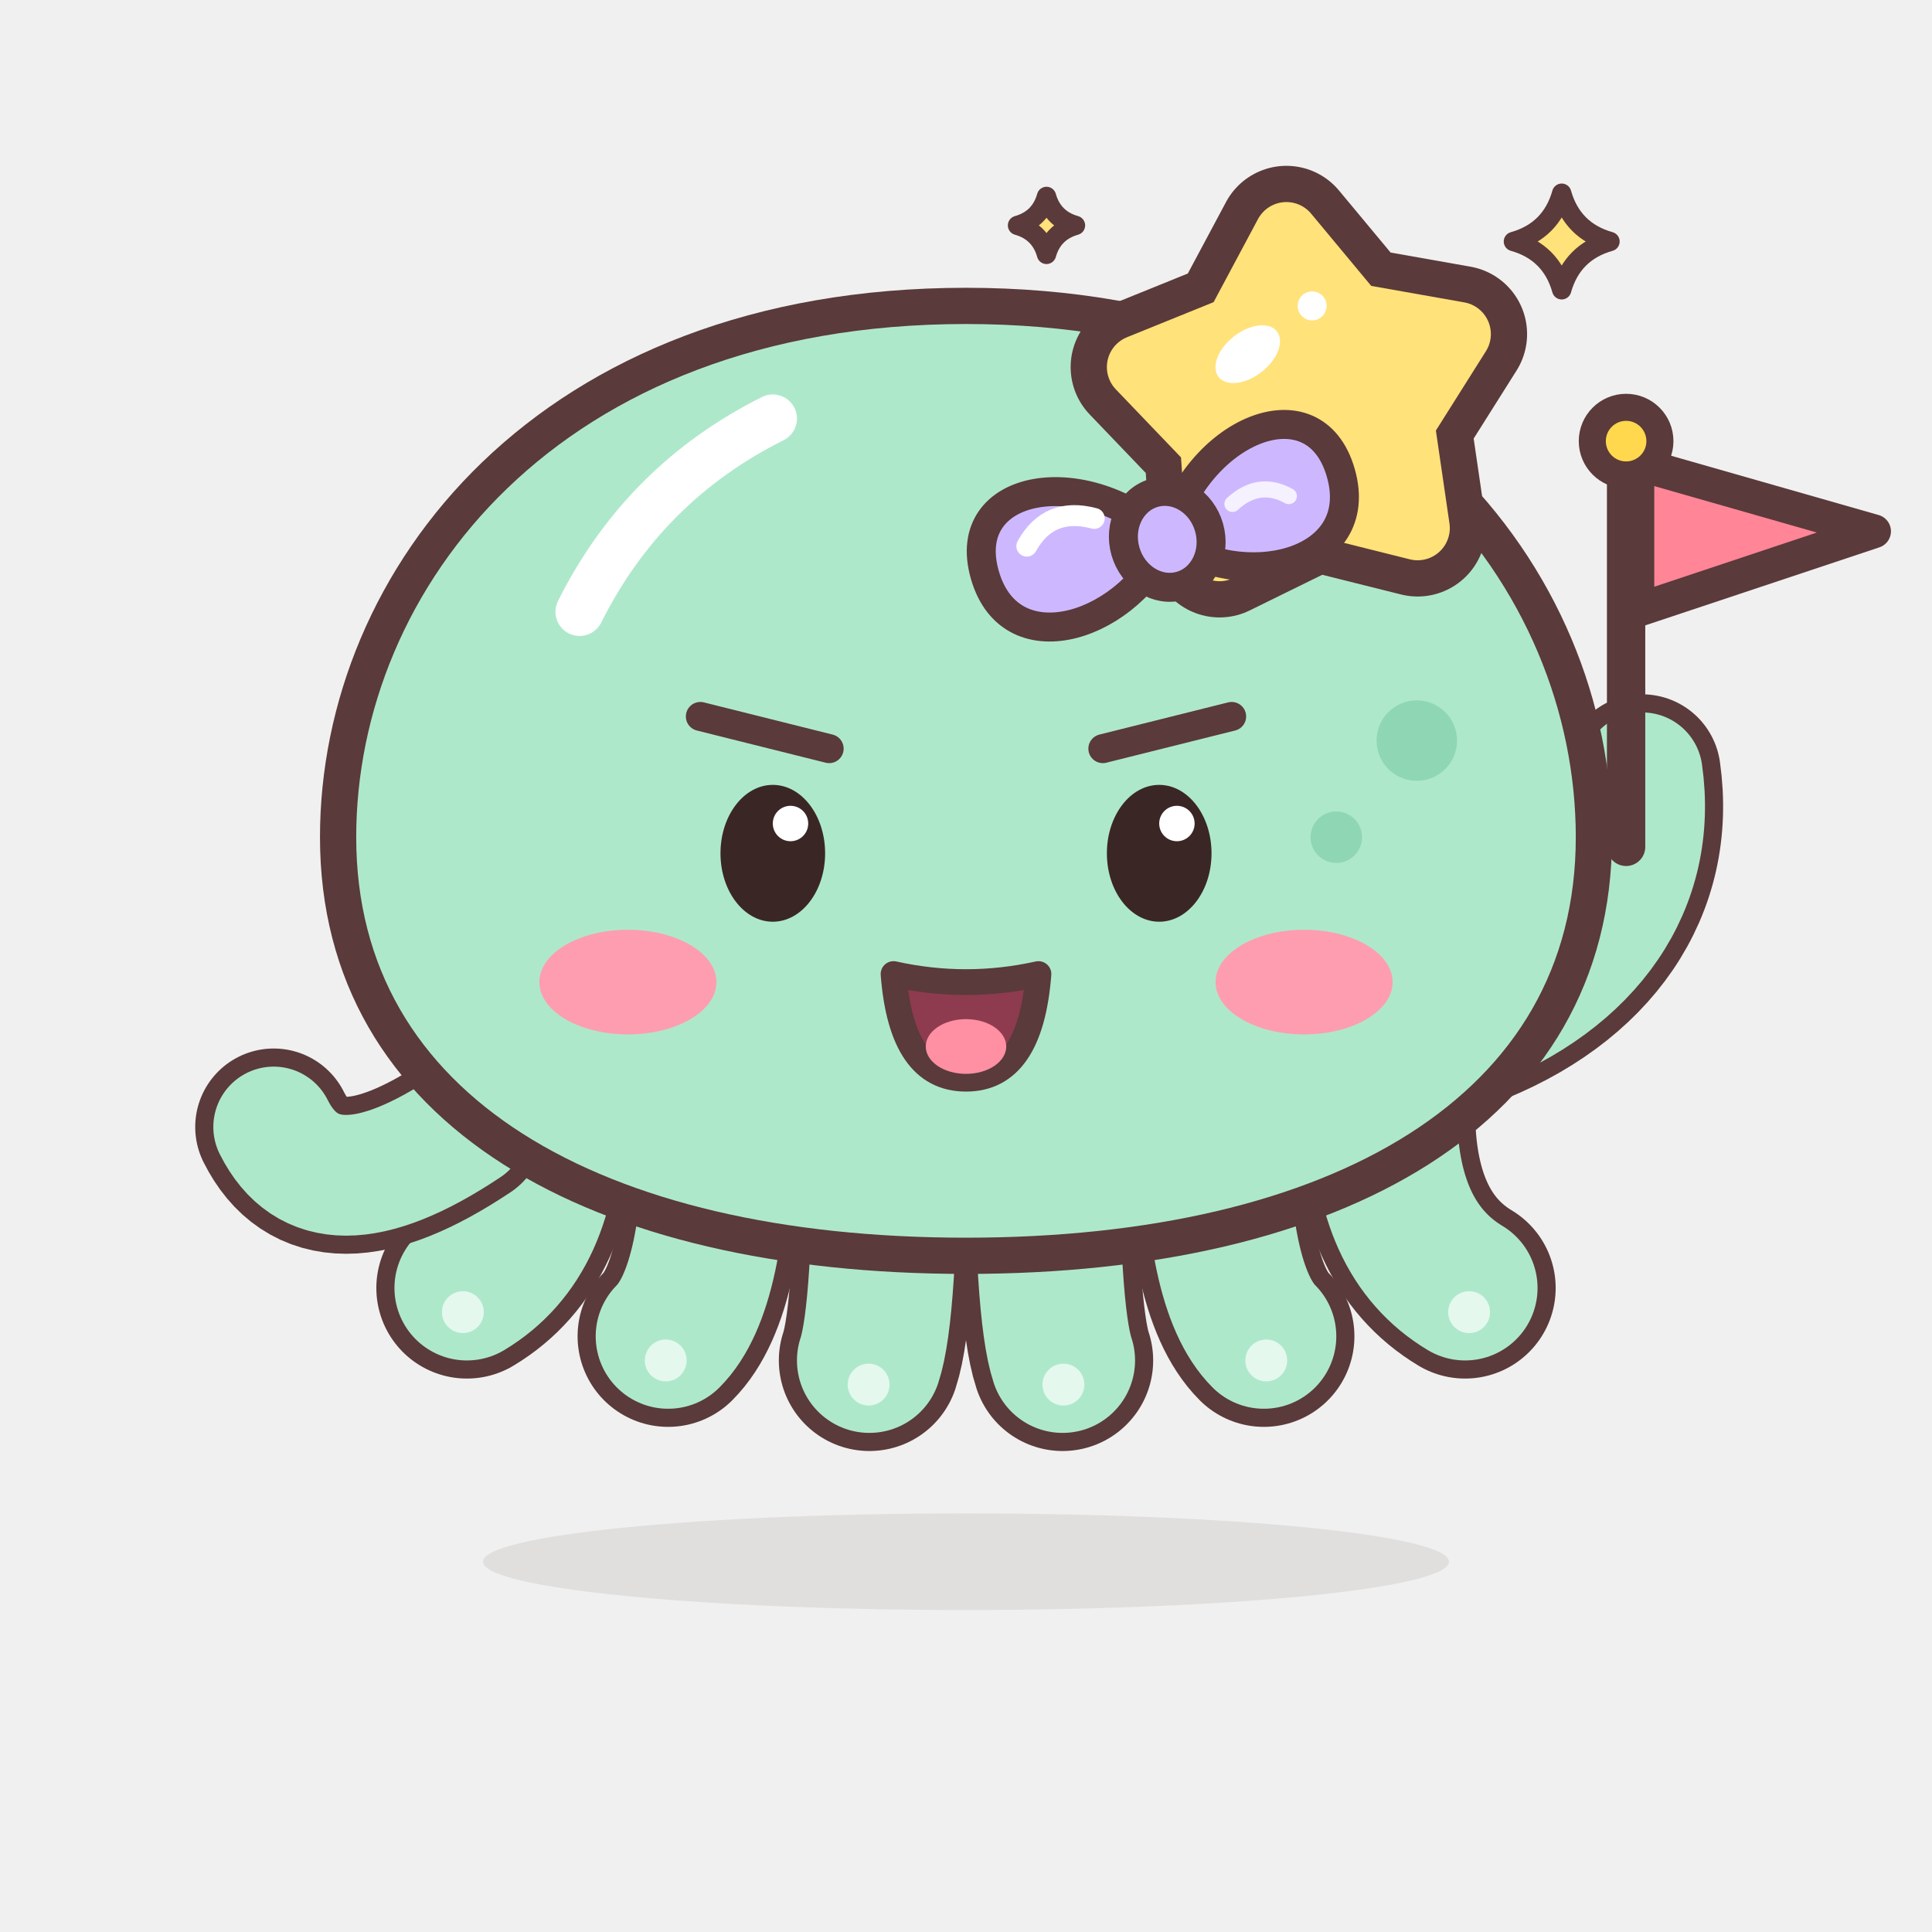
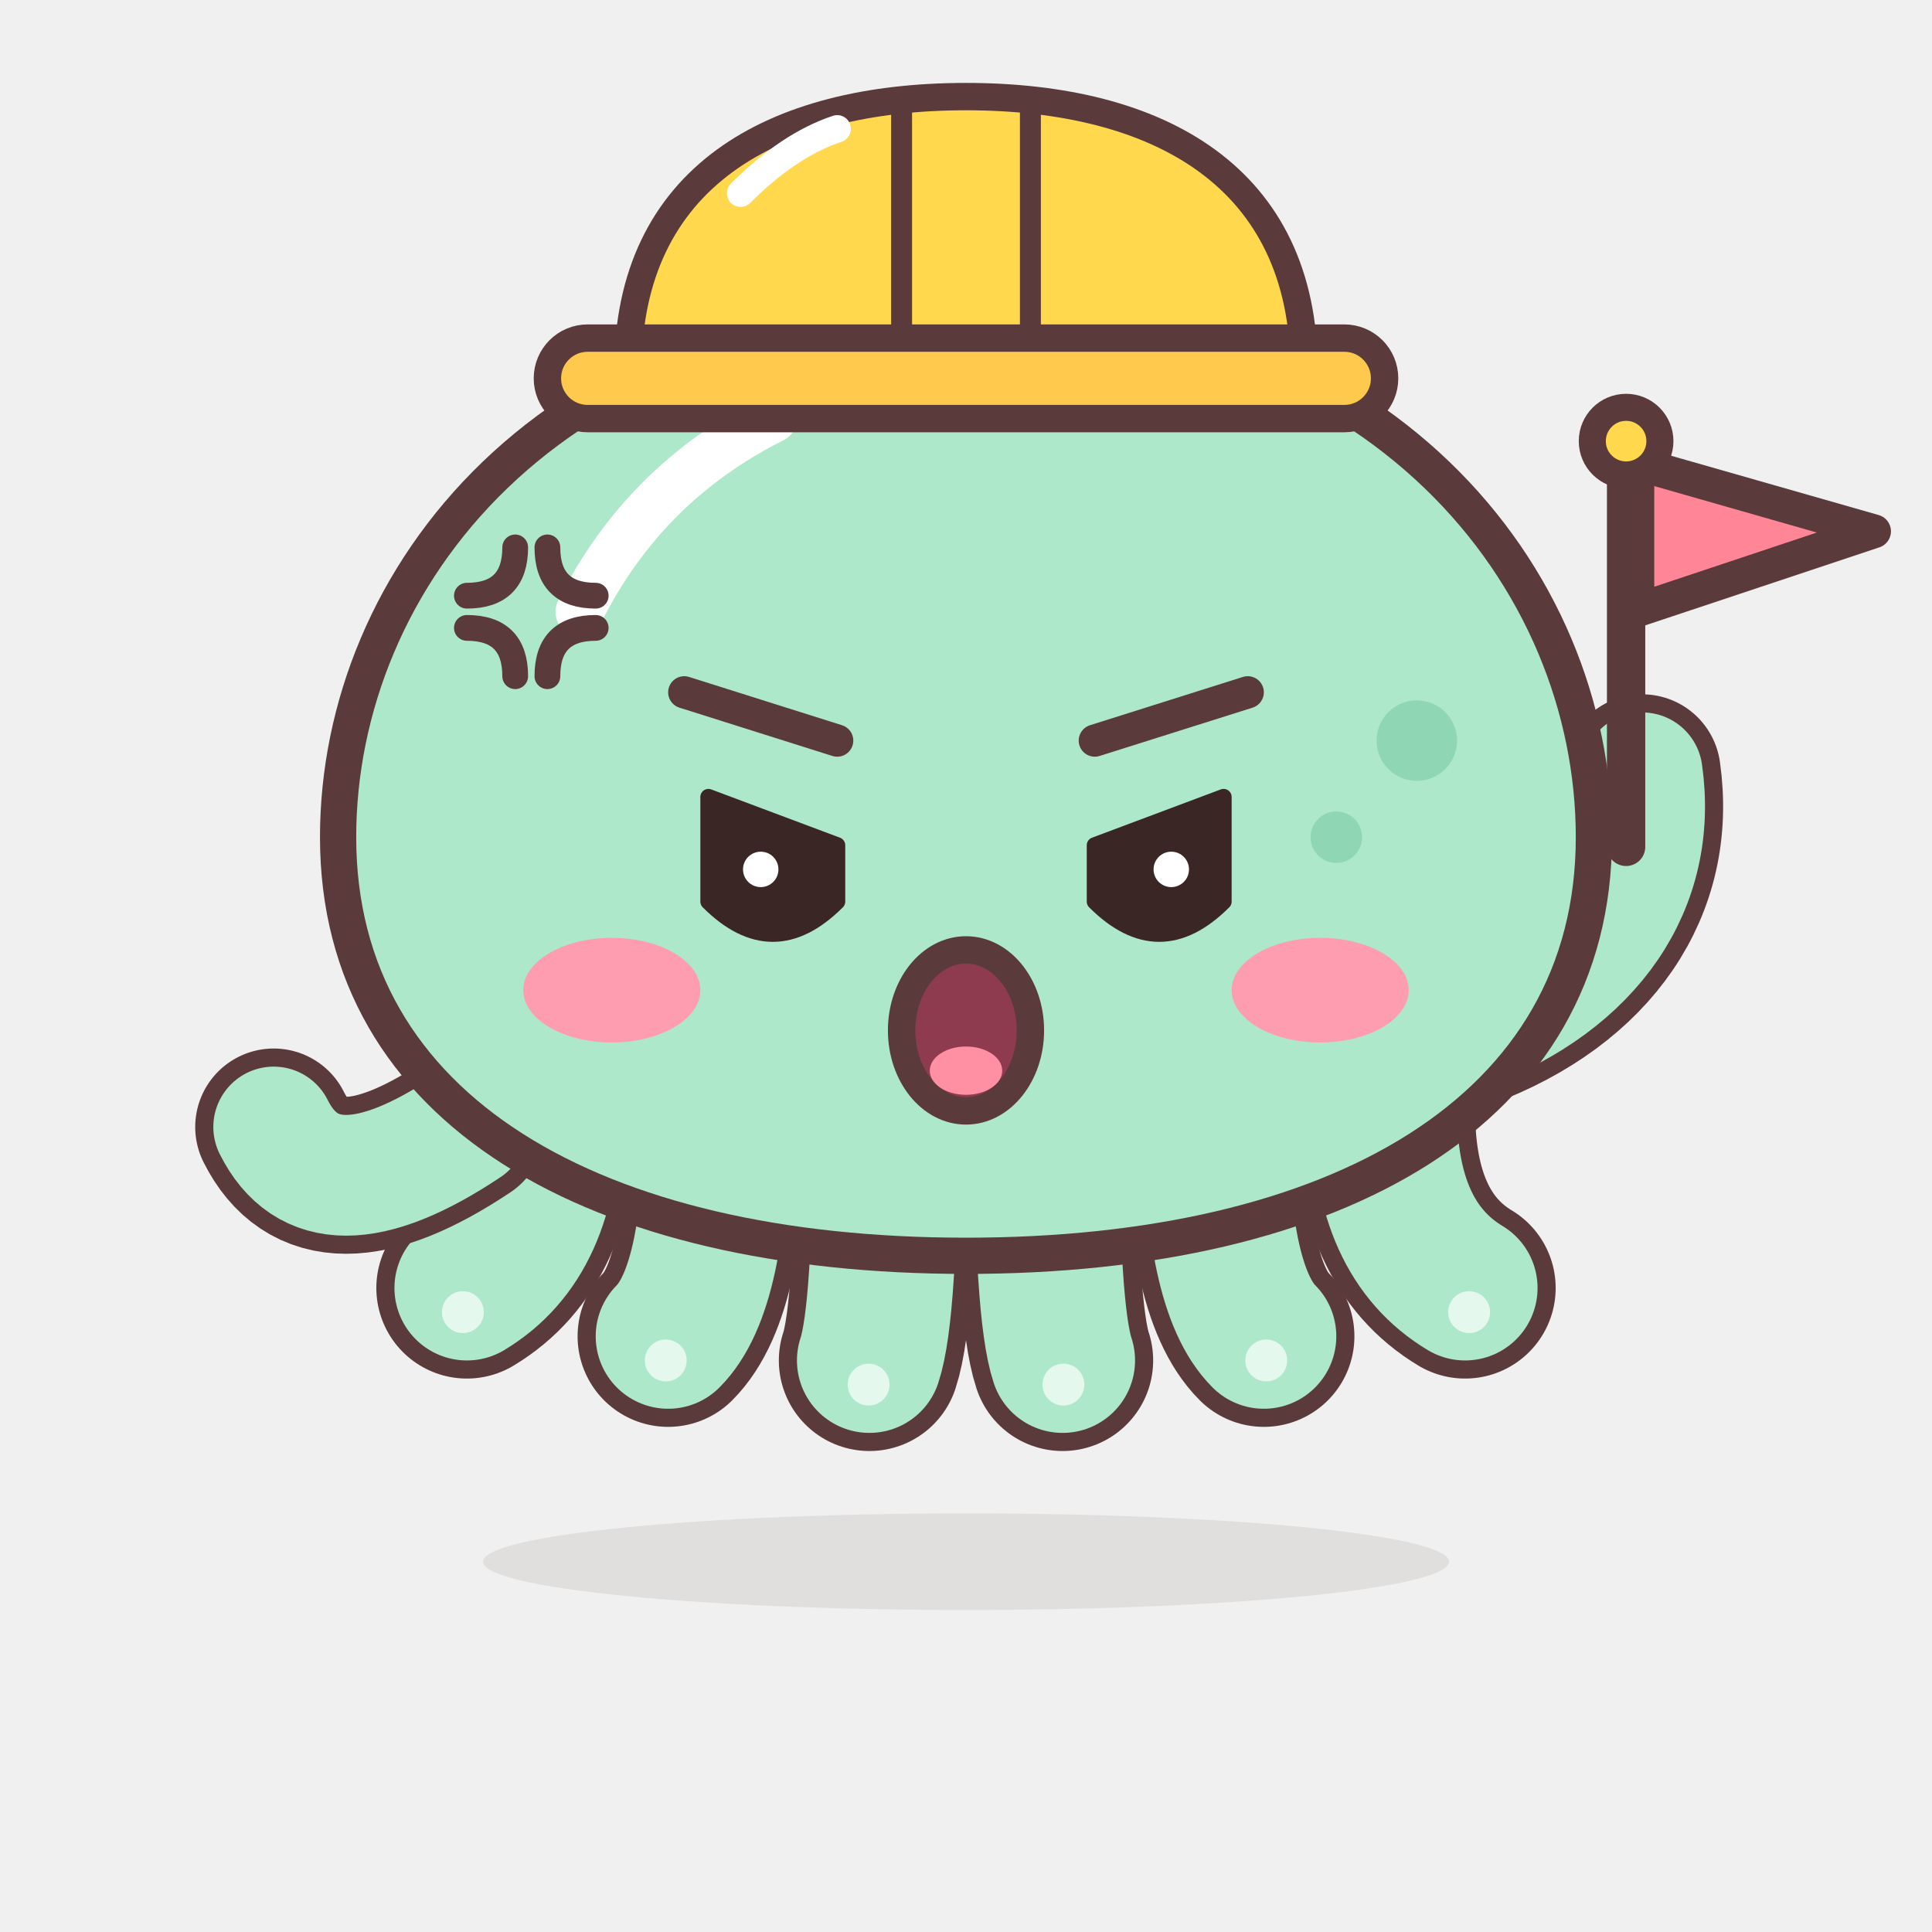
<svg xmlns="http://www.w3.org/2000/svg" viewBox="0 0 240 240" width="240" height="240">
  <ellipse cx="120" cy="194" rx="60" ry="6" fill="#5A3A3A" opacity="0.10" />
  <g fill="none" stroke-linecap="round" stroke-linejoin="round">
    <g stroke="#5A3A3A" stroke-width="22.5">
      <path d="M68 138 Q 68 154, 58 160" />
      <path d="M89 138 Q 89 160, 83 166" />
      <path d="M110 138 Q 110 163, 108 169" />
      <path d="M130 138 Q 130 163, 132 169" />
      <path d="M151 138 Q 151 160, 157 166" />
      <path d="M172 138 Q 172 154, 182 160" />
    </g>
    <g stroke="#AEE8CB" stroke-width="18">
      <path d="M68 138 Q 68 154, 58 160" />
      <path d="M89 138 Q 89 160, 83 166" />
      <path d="M110 138 Q 110 163, 108 169" />
      <path d="M130 138 Q 130 163, 132 169" />
      <path d="M151 138 Q 151 160, 157 166" />
      <path d="M172 138 Q 172 154, 182 160" />
    </g>
  </g>
  <g fill="none" stroke-linecap="round" stroke-linejoin="round">
    <g stroke="#5A3A3A" stroke-width="19.5">
      <path d="M58 140 C 46 148, 38 148, 34 140" />
      <path d="M182 128 C 198 122, 206 110, 204 96" />
    </g>
    <g stroke="#AEE8CB" stroke-width="15">
      <path d="M58 140 C 46 148, 38 148, 34 140" />
      <path d="M182 128 C 198 122, 206 110, 204 96" />
    </g>
  </g>
  <g fill="#E4F8EE">
    <circle cx="57.5" cy="163" r="2.6" />
    <circle cx="82.7" cy="169" r="2.6" />
    <circle cx="107.9" cy="172" r="2.6" />
    <circle cx="132.1" cy="172" r="2.6" />
    <circle cx="157.3" cy="169" r="2.6" />
    <circle cx="182.5" cy="163" r="2.6" />
  </g>
  <path d="M120 38 C 172 38, 198 72, 198 104 C 198 138, 166 156, 120 156 C 74 156, 42 138, 42 104 C 42 72, 68 38, 120 38 Z" fill="#AEE8CB" stroke="#5A3A3A" stroke-width="4.5" />
  <g fill="#8FD7B4">
    <circle cx="176" cy="92" r="5" />
    <circle cx="166" cy="104" r="3.2" />
  </g>
-   <g>
-     <polygon points="159.8,29.1 168.2,39.2 181.2,41.5 174.2,52.6 176.1,65.6 163.3,62.4 151.5,68.2 150.6,55.1 141.5,45.6 153.6,40.7" fill="#5A3A3A" stroke="#5A3A3A" stroke-width="17.0" stroke-linejoin="round" />
-     <polygon points="159.8,29.1 168.2,39.2 181.2,41.5 174.2,52.6 176.1,65.6 163.3,62.4 151.5,68.2 150.6,55.1 141.5,45.6 153.6,40.7" fill="#FFE27A" stroke="#FFE27A" stroke-width="8" stroke-linejoin="round" />
-     <ellipse cx="155" cy="44" rx="4.6" ry="2.8" fill="#FFFFFF" transform="rotate(-38 155 44)" />
-     <circle cx="163" cy="38" r="1.8" fill="#FFFFFF" />
-     <g transform="translate(145 67) rotate(-16) scale(1.0)" stroke="#5A3A3A" stroke-width="3.60" stroke-linejoin="round">
-       <path d="M0 0 C -7 -12, -23 -14, -23 -2 C -23 10, -7 9, 0 0 Z" fill="#CDB8FF" />
-       <path d="M0 0 C -7 -12, -23 -14, -23 -2 C -23 10, -7 9, 0 0 Z" fill="#CDB8FF" transform="scale(-1 1)" />
-       <path d="M-17 -4 Q -13 -8, -8 -5" fill="none" stroke="#FFFFFF" stroke-width="2.60" stroke-linecap="round" />
-       <path d="M9 -2 Q 13 -4, 16 -1" fill="none" stroke="#FFFFFF" stroke-width="2.00" stroke-linecap="round" opacity="0.8" />
-       <ellipse cx="0" cy="0" rx="5.4" ry="6" fill="#CDB8FF" />
-     </g>
-     <path d="M194 24 Q 195.32 28.68, 200 30 Q 195.32 31.32, 194 36 Q 192.68 31.32, 188 30 Q 192.68 28.68, 194 24 Z" fill="#FFE27A" stroke="#5A3A3A" stroke-width="2.4" stroke-linejoin="round" />
-     <path d="M130 24.4 Q 130.792 27.208, 133.6 28 Q 130.792 28.792, 130 31.6 Q 129.208 28.792, 126.4 28 Q 129.208 27.208, 130 24.4 Z" fill="#FFE27A" stroke="#5A3A3A" stroke-width="2.4" stroke-linejoin="round" />
-   </g>
  <path d="M72 76 Q 80 60, 96 52" fill="none" stroke="#FFFFFF" stroke-width="6" stroke-linecap="round" />
-   <ellipse cx="78" cy="122" rx="11" ry="6.5" fill="#FF9DB0" />
-   <ellipse cx="162" cy="122" rx="11" ry="6.5" fill="#FF9DB0" />
-   <path d="M87 89 L 103 93" fill="none" stroke="#5A3A3A" stroke-width="3.6" stroke-linecap="round" stroke-linejoin="round" />
-   <path d="M153 89 L 137 93" fill="none" stroke="#5A3A3A" stroke-width="3.6" stroke-linecap="round" stroke-linejoin="round" />
-   <ellipse cx="96" cy="106" rx="6.5" ry="8.5" fill="#3B2626" />
-   <circle cx="98.2" cy="102.3" r="2.2" fill="#FFFFFF" />
-   <ellipse cx="144" cy="106" rx="6.5" ry="8.5" fill="#3B2626" />
-   <circle cx="146.2" cy="102.3" r="2.2" fill="#FFFFFF" />
-   <path d="M111 121 Q 120 123, 129 121 Q 128 134, 120 134 Q 112 134, 111 121 Z" fill="#8E3B4F" stroke="#5A3A3A" stroke-width="3.2" stroke-linejoin="round" />
-   <ellipse cx="120" cy="130" rx="5" ry="3.4" fill="#FF8FA3" />
+   <path d="M78 46 C 78 22, 96 12, 120 12 C 144 12, 162 22, 162 46 Z" fill="#FFD84D" stroke="#5A3A3A" stroke-width="3.4" stroke-linejoin="round" />
+   <rect x="68" y="42" width="104" height="10" rx="5" fill="#FFC94D" stroke="#5A3A3A" stroke-width="3.4" />
+   <path d="M112 13 L 112 42 M128 13 L 128 42" stroke="#5A3A3A" stroke-width="2.6" />
+   <path d="M92 24 Q 98 18, 104 16" stroke="#FFFFFF" stroke-width="3.4" fill="none" stroke-linecap="round" />
+   <ellipse cx="76" cy="123" rx="11" ry="6.5" fill="#FF9DB0" />
+   <ellipse cx="164" cy="123" rx="11" ry="6.5" fill="#FF9DB0" />
+   <path d="M85 86 L 104 92" fill="none" stroke="#5A3A3A" stroke-width="4" stroke-linecap="round" stroke-linejoin="round" />
+   <path d="M155 86 L 136 92" fill="none" stroke="#5A3A3A" stroke-width="4" stroke-linecap="round" stroke-linejoin="round" />
+   <path d="M88 99 L 104 105 L 104 112 Q 96 120, 88 112 Z" fill="#3B2626" stroke="#3B2626" stroke-width="2" stroke-linejoin="round" />
+   <circle cx="94.5" cy="108" r="2.2" fill="#FFFFFF" />
+   <path d="M152 99 L 136 105 L 136 112 Q 144 120, 152 112 Z" fill="#3B2626" stroke="#3B2626" stroke-width="2" stroke-linejoin="round" />
+   <circle cx="145.5" cy="108" r="2.2" fill="#FFFFFF" />
+   <ellipse cx="120" cy="128" rx="8" ry="10" fill="#8E3B4F" stroke="#5A3A3A" stroke-width="3.4" />
+   <ellipse cx="120" cy="133" rx="4.5" ry="3" fill="#FF8FA3" />
+   <path d="M64 68 Q 64 74, 58 74" fill="none" stroke="#5A3A3A" stroke-width="3.2" stroke-linecap="round" stroke-linejoin="round" />
+   <path d="M68 68 Q 68 74, 74 74" fill="none" stroke="#5A3A3A" stroke-width="3.2" stroke-linecap="round" stroke-linejoin="round" />
+   <path d="M64 84 Q 64 78, 58 78" fill="none" stroke="#5A3A3A" stroke-width="3.2" stroke-linecap="round" stroke-linejoin="round" />
+   <path d="M68 84 Q 68 78, 74 78" fill="none" stroke="#5A3A3A" stroke-width="3.2" stroke-linecap="round" stroke-linejoin="round" />
  <g transform="translate(202 80) scale(1.4) translate(-202 -80)">
    <path d="M202 98 L 202 64" fill="none" stroke="#5A3A3A" stroke-width="3.4" stroke-linecap="round" stroke-linejoin="round" />
    <path d="M203 64 L 224 70 L 203 77 Z" fill="#FF8597" stroke="#5A3A3A" stroke-width="3" stroke-linejoin="round" />
    <circle cx="202" cy="62" r="3" fill="#FFD84D" stroke="#5A3A3A" stroke-width="2.4" />
  </g>
  <g fill="none" stroke-linecap="round" stroke-linejoin="round">
    <g stroke="#5A3A3A" stroke-width="19.5" />
    <g stroke="#AEE8CB" stroke-width="15" />
  </g>
</svg>
